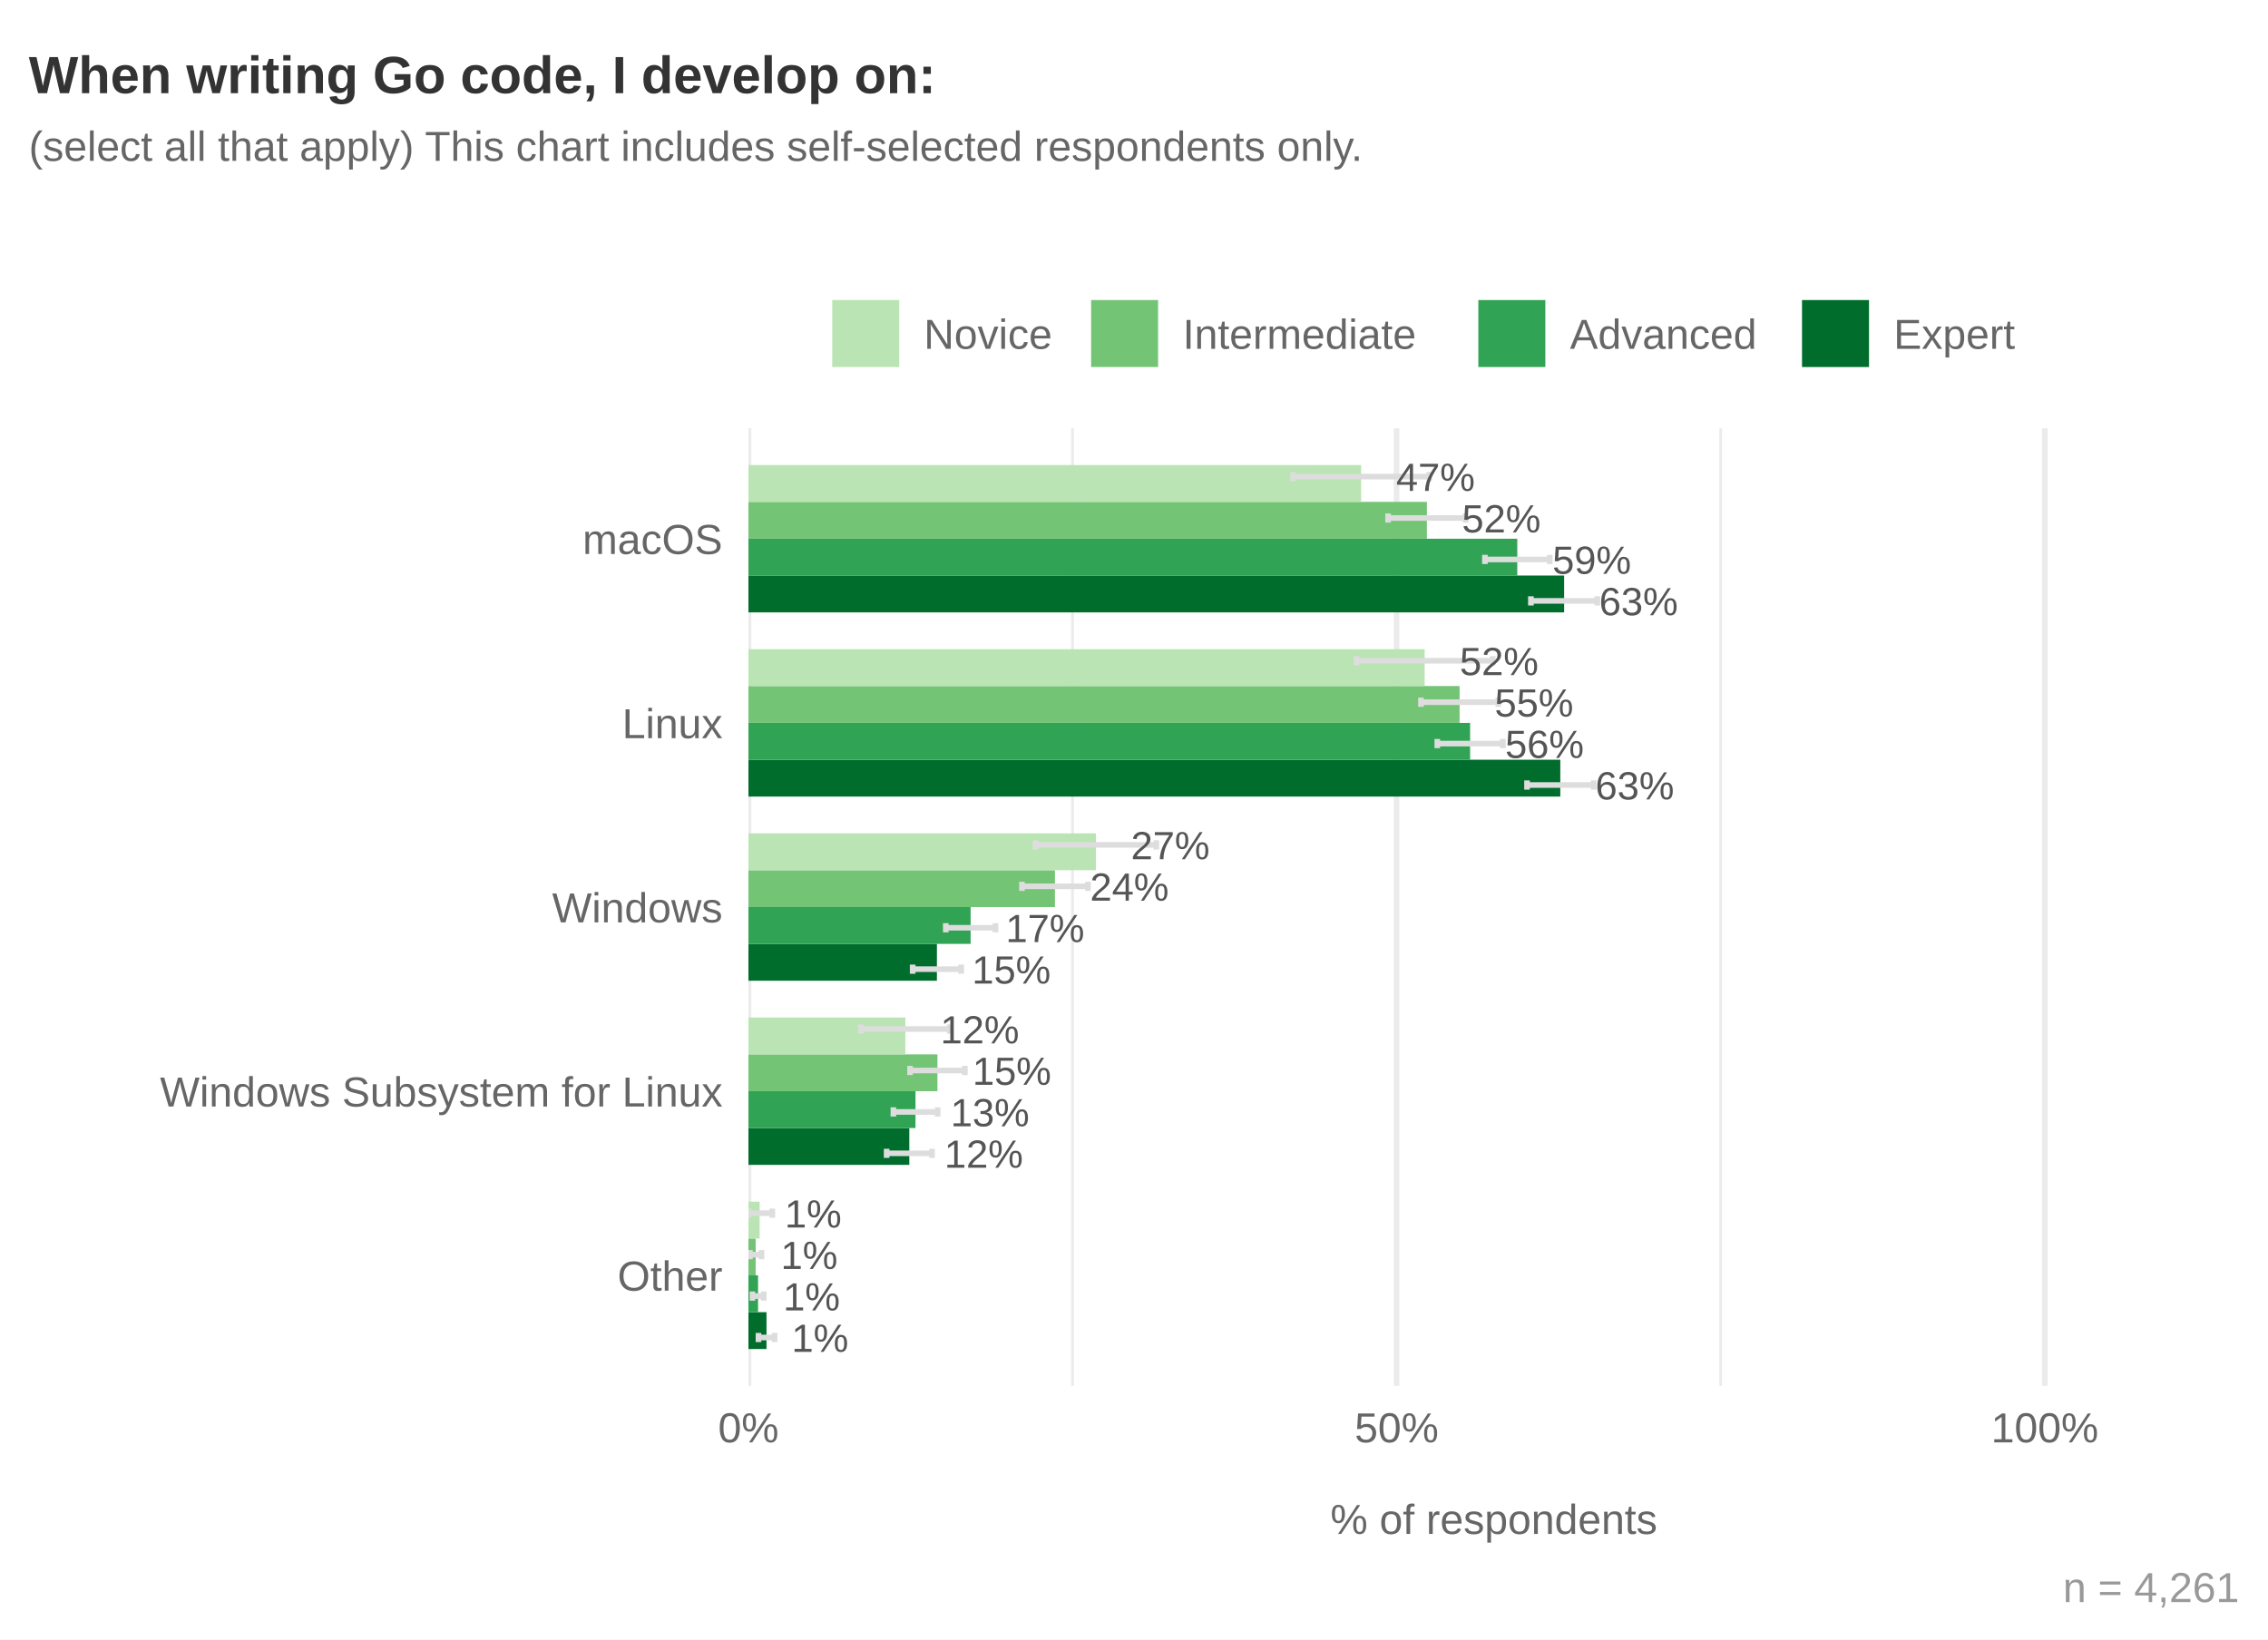
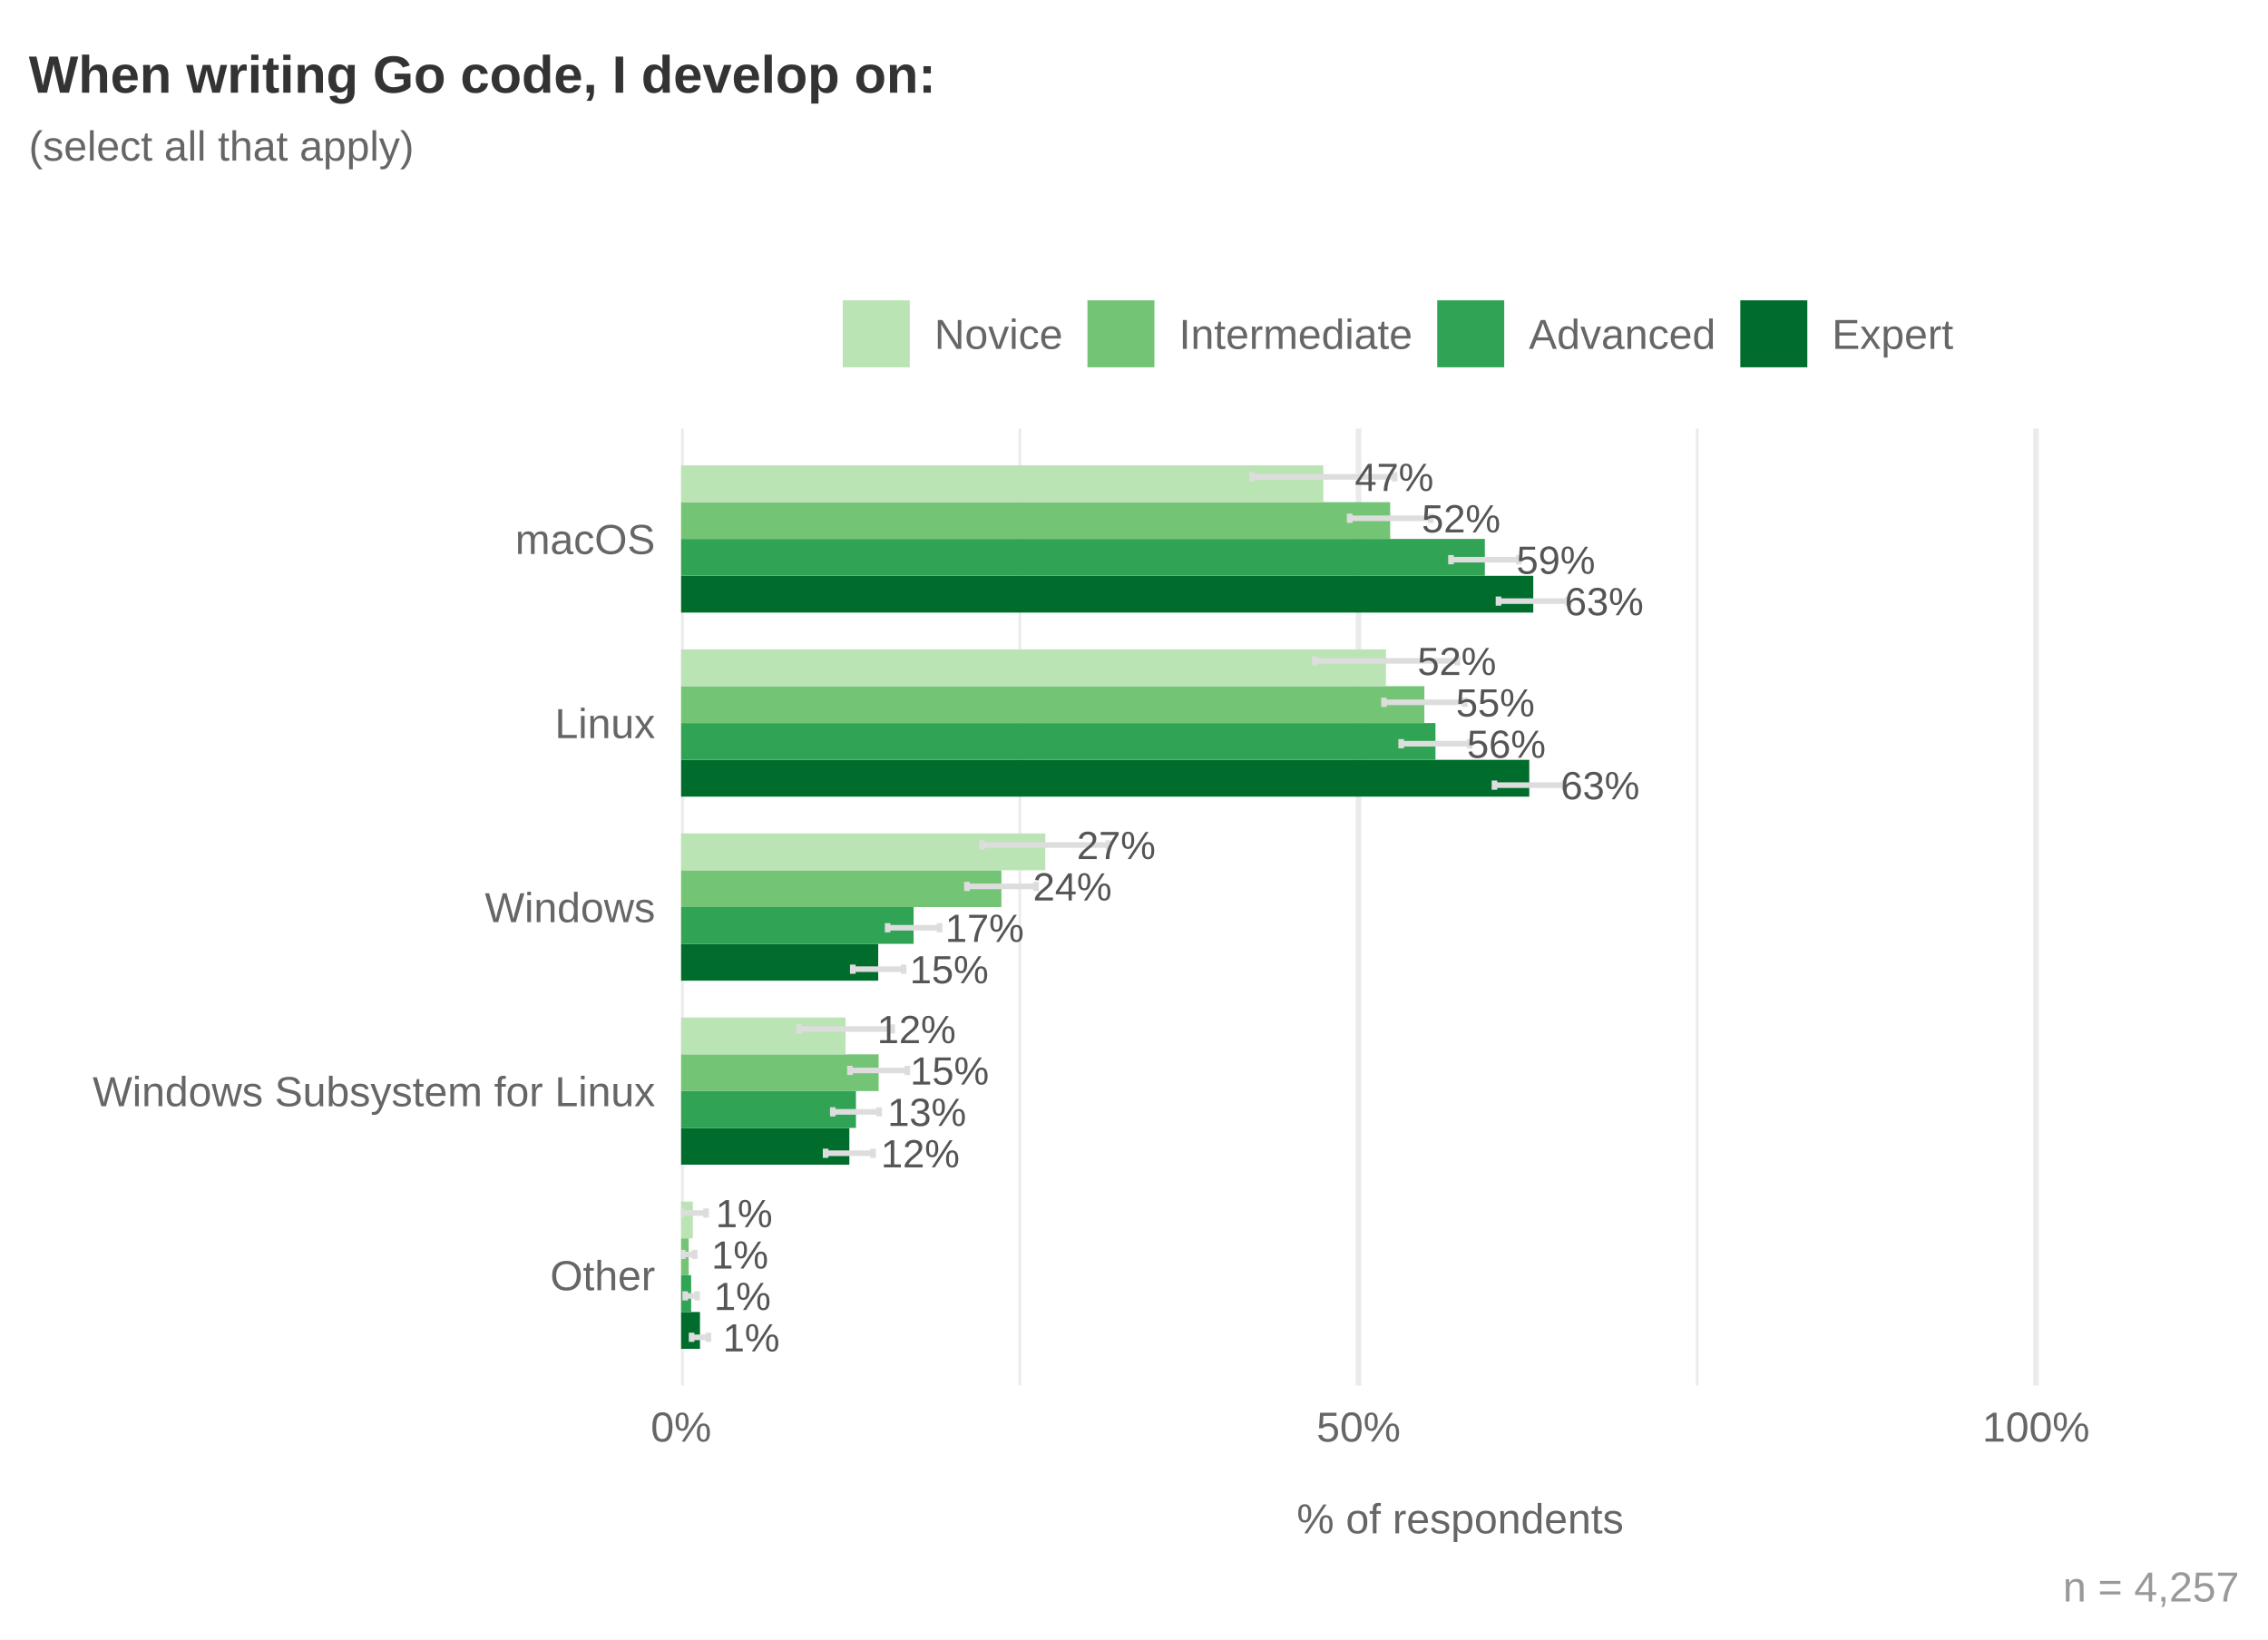
<svg xmlns="http://www.w3.org/2000/svg" class="svglite" width="432.00pt" height="312.34pt" viewBox="0 0 432.00 312.34">
  <defs>
    <style type="text/css">
    .svglite line, .svglite polyline, .svglite polygon, .svglite path, .svglite rect, .svglite circle {
      fill: none;
      stroke: #000000;
      stroke-linecap: round;
      stroke-linejoin: round;
      stroke-miterlimit: 10.00;
    }
    .svglite text {
      white-space: pre;
    }
  </style>
  </defs>
  <rect width="100%" height="100%" style="stroke: none; fill: #FFFFFF;" />
  <defs>
    <clipPath id="cpMC4wMHw0MzIuMDB8MC4wMHwzMTIuMzQ=">
      <rect x="0.00" y="0.00" width="432.00" height="312.34" />
    </clipPath>
  </defs>
  <g clip-path="url(#cpMC4wMHw0MzIuMDB8MC4wMHwzMTIuMzQ=)">
</g>
  <defs>
-     <clipPath id="cpMTQyLjU2fDQyNi41Mnw4MS41OHwyNjQuMDA=">
-       <rect x="142.56" y="81.58" width="283.96" height="182.42" />
+     <clipPath id="cpMTI5LjczfDQyNi41Mnw4MS42NHwyNjMuOTY=">
+       <rect x="129.73" y="81.64" width="296.79" height="182.32" />
    </clipPath>
  </defs>
-   <g clip-path="url(#cpMTQyLjU2fDQyNi41Mnw4MS41OHwyNjQuMDA=)">
-     <polyline points="204.29,264.00 204.29,81.58 " style="stroke-width: 0.53; stroke: #EBEBEB; stroke-linecap: butt;" />
-     <polyline points="327.75,264.00 327.75,81.58 " style="stroke-width: 0.53; stroke: #EBEBEB; stroke-linecap: butt;" />
-     <polyline points="142.56,264.00 142.56,81.58 " style="stroke-width: 1.07; stroke: #EBEBEB; stroke-linecap: butt;" />
-     <polyline points="266.02,264.00 266.02,81.58 " style="stroke-width: 1.07; stroke: #EBEBEB; stroke-linecap: butt;" />
-     <polyline points="389.48,264.00 389.48,81.58 " style="stroke-width: 1.07; stroke: #EBEBEB; stroke-linecap: butt;" />
-     <rect x="142.56" y="144.73" width="154.64" height="7.02" style="stroke-width: 1.07; stroke: none; stroke-linecap: square; stroke-linejoin: miter; fill: #006D2C;" />
-     <rect x="142.56" y="137.71" width="137.46" height="7.02" style="stroke-width: 1.07; stroke: none; stroke-linecap: square; stroke-linejoin: miter; fill: #31A354;" />
-     <rect x="142.56" y="130.69" width="135.46" height="7.02" style="stroke-width: 1.07; stroke: none; stroke-linecap: square; stroke-linejoin: miter; fill: #74C476;" />
-     <rect x="142.56" y="123.68" width="128.80" height="7.02" style="stroke-width: 1.07; stroke: none; stroke-linecap: square; stroke-linejoin: miter; fill: #BAE4B3;" />
-     <rect x="142.56" y="109.64" width="155.37" height="7.02" style="stroke-width: 1.07; stroke: none; stroke-linecap: square; stroke-linejoin: miter; fill: #006D2C;" />
-     <rect x="142.56" y="102.63" width="146.45" height="7.02" style="stroke-width: 1.07; stroke: none; stroke-linecap: square; stroke-linejoin: miter; fill: #31A354;" />
-     <rect x="142.56" y="95.61" width="129.23" height="7.02" style="stroke-width: 1.07; stroke: none; stroke-linecap: square; stroke-linejoin: miter; fill: #74C476;" />
-     <rect x="142.56" y="88.60" width="116.70" height="7.02" style="stroke-width: 1.07; stroke: none; stroke-linecap: square; stroke-linejoin: miter; fill: #BAE4B3;" />
-     <rect x="142.56" y="249.97" width="3.44" height="7.02" style="stroke-width: 1.07; stroke: none; stroke-linecap: square; stroke-linejoin: miter; fill: #006D2C;" />
-     <rect x="142.56" y="242.95" width="1.83" height="7.02" style="stroke-width: 1.07; stroke: none; stroke-linecap: square; stroke-linejoin: miter; fill: #31A354;" />
-     <rect x="142.56" y="235.94" width="1.38" height="7.02" style="stroke-width: 1.07; stroke: none; stroke-linecap: square; stroke-linejoin: miter; fill: #74C476;" />
-     <rect x="142.56" y="228.92" width="2.13" height="7.02" style="stroke-width: 1.07; stroke: none; stroke-linecap: square; stroke-linejoin: miter; fill: #BAE4B3;" />
-     <rect x="142.56" y="179.81" width="35.90" height="7.02" style="stroke-width: 1.07; stroke: none; stroke-linecap: square; stroke-linejoin: miter; fill: #006D2C;" />
-     <rect x="142.56" y="172.79" width="42.32" height="7.02" style="stroke-width: 1.07; stroke: none; stroke-linecap: square; stroke-linejoin: miter; fill: #31A354;" />
-     <rect x="142.56" y="165.78" width="58.38" height="7.02" style="stroke-width: 1.07; stroke: none; stroke-linecap: square; stroke-linejoin: miter; fill: #74C476;" />
-     <rect x="142.56" y="158.76" width="66.18" height="7.02" style="stroke-width: 1.07; stroke: none; stroke-linecap: square; stroke-linejoin: miter; fill: #BAE4B3;" />
-     <rect x="142.56" y="214.89" width="30.64" height="7.02" style="stroke-width: 1.07; stroke: none; stroke-linecap: square; stroke-linejoin: miter; fill: #006D2C;" />
-     <rect x="142.56" y="207.87" width="31.82" height="7.02" style="stroke-width: 1.07; stroke: none; stroke-linecap: square; stroke-linejoin: miter; fill: #31A354;" />
-     <rect x="142.56" y="200.86" width="36.00" height="7.02" style="stroke-width: 1.07; stroke: none; stroke-linecap: square; stroke-linejoin: miter; fill: #74C476;" />
-     <rect x="142.56" y="193.84" width="29.89" height="7.02" style="stroke-width: 1.07; stroke: none; stroke-linecap: square; stroke-linejoin: miter; fill: #BAE4B3;" />
-     <polyline points="303.55,150.43 303.55,148.67 " style="stroke-width: 1.07; stroke: #DDDDDD; stroke-linecap: butt;" />
-     <polyline points="303.55,149.55 290.86,149.55 " style="stroke-width: 1.07; stroke: #DDDDDD; stroke-linecap: butt;" />
-     <polyline points="290.86,150.43 290.86,148.67 " style="stroke-width: 1.07; stroke: #DDDDDD; stroke-linecap: butt;" />
-     <polyline points="286.26,142.53 286.26,140.78 " style="stroke-width: 1.07; stroke: #DDDDDD; stroke-linecap: butt;" />
-     <polyline points="286.26,141.66 273.77,141.66 " style="stroke-width: 1.07; stroke: #DDDDDD; stroke-linecap: butt;" />
-     <polyline points="273.77,142.53 273.77,140.78 " style="stroke-width: 1.07; stroke: #DDDDDD; stroke-linecap: butt;" />
-     <polyline points="285.39,134.64 285.39,132.89 " style="stroke-width: 1.07; stroke: #DDDDDD; stroke-linecap: butt;" />
-     <polyline points="285.39,133.76 270.66,133.76 " style="stroke-width: 1.07; stroke: #DDDDDD; stroke-linecap: butt;" />
-     <polyline points="270.66,134.64 270.66,132.89 " style="stroke-width: 1.07; stroke: #DDDDDD; stroke-linecap: butt;" />
-     <polyline points="284.34,126.75 284.34,124.99 " style="stroke-width: 1.07; stroke: #DDDDDD; stroke-linecap: butt;" />
-     <polyline points="284.34,125.87 258.38,125.87 " style="stroke-width: 1.07; stroke: #DDDDDD; stroke-linecap: butt;" />
-     <polyline points="258.38,126.75 258.38,124.99 " style="stroke-width: 1.07; stroke: #DDDDDD; stroke-linecap: butt;" />
-     <polyline points="304.26,115.35 304.26,113.59 " style="stroke-width: 1.07; stroke: #DDDDDD; stroke-linecap: butt;" />
-     <polyline points="304.26,114.47 291.60,114.47 " style="stroke-width: 1.07; stroke: #DDDDDD; stroke-linecap: butt;" />
-     <polyline points="291.60,115.35 291.60,113.59 " style="stroke-width: 1.07; stroke: #DDDDDD; stroke-linecap: butt;" />
-     <polyline points="295.19,107.45 295.19,105.70 " style="stroke-width: 1.07; stroke: #DDDDDD; stroke-linecap: butt;" />
-     <polyline points="295.19,106.58 282.84,106.58 " style="stroke-width: 1.07; stroke: #DDDDDD; stroke-linecap: butt;" />
-     <polyline points="282.84,107.45 282.84,105.70 " style="stroke-width: 1.07; stroke: #DDDDDD; stroke-linecap: butt;" />
-     <polyline points="279.18,99.56 279.18,97.80 " style="stroke-width: 1.07; stroke: #DDDDDD; stroke-linecap: butt;" />
-     <polyline points="279.18,98.68 264.40,98.68 " style="stroke-width: 1.07; stroke: #DDDDDD; stroke-linecap: butt;" />
-     <polyline points="264.40,99.56 264.40,97.80 " style="stroke-width: 1.07; stroke: #DDDDDD; stroke-linecap: butt;" />
-     <polyline points="272.23,91.67 272.23,89.91 " style="stroke-width: 1.07; stroke: #DDDDDD; stroke-linecap: butt;" />
-     <polyline points="272.23,90.79 246.29,90.79 " style="stroke-width: 1.07; stroke: #DDDDDD; stroke-linecap: butt;" />
-     <polyline points="246.29,91.67 246.29,89.91 " style="stroke-width: 1.07; stroke: #DDDDDD; stroke-linecap: butt;" />
-     <polyline points="147.55,255.67 147.55,253.92 " style="stroke-width: 1.07; stroke: #DDDDDD; stroke-linecap: butt;" />
-     <polyline points="147.55,254.79 144.47,254.79 " style="stroke-width: 1.07; stroke: #DDDDDD; stroke-linecap: butt;" />
-     <polyline points="144.47,255.67 144.47,253.92 " style="stroke-width: 1.07; stroke: #DDDDDD; stroke-linecap: butt;" />
-     <polyline points="145.48,247.78 145.48,246.02 " style="stroke-width: 1.07; stroke: #DDDDDD; stroke-linecap: butt;" />
-     <polyline points="145.48,246.90 143.32,246.90 " style="stroke-width: 1.07; stroke: #DDDDDD; stroke-linecap: butt;" />
-     <polyline points="143.32,247.78 143.32,246.02 " style="stroke-width: 1.07; stroke: #DDDDDD; stroke-linecap: butt;" />
-     <polyline points="145.05,239.88 145.05,238.13 " style="stroke-width: 1.07; stroke: #DDDDDD; stroke-linecap: butt;" />
-     <polyline points="145.05,239.01 142.84,239.01 " style="stroke-width: 1.07; stroke: #DDDDDD; stroke-linecap: butt;" />
-     <polyline points="142.84,239.88 142.84,238.13 " style="stroke-width: 1.07; stroke: #DDDDDD; stroke-linecap: butt;" />
-     <polyline points="147.10,231.99 147.10,230.24 " style="stroke-width: 1.07; stroke: #DDDDDD; stroke-linecap: butt;" />
-     <polyline points="147.10,231.11 142.56,231.11 " style="stroke-width: 1.07; stroke: #DDDDDD; stroke-linecap: butt;" />
-     <polyline points="142.56,231.99 142.56,230.24 " style="stroke-width: 1.07; stroke: #DDDDDD; stroke-linecap: butt;" />
-     <polyline points="183.08,185.51 183.08,183.75 " style="stroke-width: 1.07; stroke: #DDDDDD; stroke-linecap: butt;" />
-     <polyline points="183.08,184.63 173.84,184.63 " style="stroke-width: 1.07; stroke: #DDDDDD; stroke-linecap: butt;" />
-     <polyline points="173.84,185.51 173.84,183.75 " style="stroke-width: 1.07; stroke: #DDDDDD; stroke-linecap: butt;" />
-     <polyline points="189.62,177.62 189.62,175.86 " style="stroke-width: 1.07; stroke: #DDDDDD; stroke-linecap: butt;" />
-     <polyline points="189.62,176.74 180.15,176.74 " style="stroke-width: 1.07; stroke: #DDDDDD; stroke-linecap: butt;" />
-     <polyline points="180.15,177.62 180.15,175.86 " style="stroke-width: 1.07; stroke: #DDDDDD; stroke-linecap: butt;" />
-     <polyline points="207.23,169.72 207.23,167.97 " style="stroke-width: 1.07; stroke: #DDDDDD; stroke-linecap: butt;" />
-     <polyline points="207.23,168.84 194.66,168.84 " style="stroke-width: 1.07; stroke: #DDDDDD; stroke-linecap: butt;" />
-     <polyline points="194.66,169.72 194.66,167.97 " style="stroke-width: 1.07; stroke: #DDDDDD; stroke-linecap: butt;" />
-     <polyline points="220.25,161.83 220.25,160.07 " style="stroke-width: 1.07; stroke: #DDDDDD; stroke-linecap: butt;" />
-     <polyline points="220.25,160.95 197.23,160.95 " style="stroke-width: 1.07; stroke: #DDDDDD; stroke-linecap: butt;" />
-     <polyline points="197.23,161.83 197.23,160.07 " style="stroke-width: 1.07; stroke: #DDDDDD; stroke-linecap: butt;" />
-     <polyline points="177.53,220.59 177.53,218.84 " style="stroke-width: 1.07; stroke: #DDDDDD; stroke-linecap: butt;" />
-     <polyline points="177.53,219.71 168.88,219.71 " style="stroke-width: 1.07; stroke: #DDDDDD; stroke-linecap: butt;" />
-     <polyline points="168.88,220.59 168.88,218.84 " style="stroke-width: 1.07; stroke: #DDDDDD; stroke-linecap: butt;" />
-     <polyline points="178.60,212.70 178.60,210.94 " style="stroke-width: 1.07; stroke: #DDDDDD; stroke-linecap: butt;" />
-     <polyline points="178.60,211.82 170.17,211.82 " style="stroke-width: 1.07; stroke: #DDDDDD; stroke-linecap: butt;" />
-     <polyline points="170.17,212.70 170.17,210.94 " style="stroke-width: 1.07; stroke: #DDDDDD; stroke-linecap: butt;" />
-     <polyline points="183.78,204.80 183.78,203.05 " style="stroke-width: 1.07; stroke: #DDDDDD; stroke-linecap: butt;" />
-     <polyline points="183.78,203.93 173.34,203.93 " style="stroke-width: 1.07; stroke: #DDDDDD; stroke-linecap: butt;" />
-     <polyline points="173.34,204.80 173.34,203.05 " style="stroke-width: 1.07; stroke: #DDDDDD; stroke-linecap: butt;" />
-     <polyline points="180.92,196.91 180.92,195.16 " style="stroke-width: 1.07; stroke: #DDDDDD; stroke-linecap: butt;" />
-     <polyline points="180.92,196.03 163.98,196.03 " style="stroke-width: 1.07; stroke: #DDDDDD; stroke-linecap: butt;" />
-     <polyline points="163.98,196.91 163.98,195.16 " style="stroke-width: 1.07; stroke: #DDDDDD; stroke-linecap: butt;" />
-     <text x="303.88" y="152.29" style="font-size: 7.50px;fill: #555555; font-family: &quot;Arial&quot;;" textLength="16.68px" lengthAdjust="spacingAndGlyphs">63%</text>
-     <text x="286.69" y="144.39" style="font-size: 7.50px;fill: #555555; font-family: &quot;Arial&quot;;" textLength="16.68px" lengthAdjust="spacingAndGlyphs">56%</text>
-     <text x="284.69" y="136.50" style="font-size: 7.50px;fill: #555555; font-family: &quot;Arial&quot;;" textLength="16.68px" lengthAdjust="spacingAndGlyphs">55%</text>
-     <text x="278.03" y="128.61" style="font-size: 7.50px;fill: #555555; font-family: &quot;Arial&quot;;" textLength="16.68px" lengthAdjust="spacingAndGlyphs">52%</text>
-     <text x="304.60" y="117.20" style="font-size: 7.50px;fill: #555555; font-family: &quot;Arial&quot;;" textLength="16.68px" lengthAdjust="spacingAndGlyphs">63%</text>
-     <text x="295.69" y="109.31" style="font-size: 7.50px;fill: #555555; font-family: &quot;Arial&quot;;" textLength="16.68px" lengthAdjust="spacingAndGlyphs">59%</text>
-     <text x="278.46" y="101.42" style="font-size: 7.50px;fill: #555555; font-family: &quot;Arial&quot;;" textLength="16.68px" lengthAdjust="spacingAndGlyphs">52%</text>
-     <text x="265.93" y="93.52" style="font-size: 7.50px;fill: #555555; font-family: &quot;Arial&quot;;" textLength="16.68px" lengthAdjust="spacingAndGlyphs">47%</text>
-     <text x="150.77" y="257.53" style="font-size: 7.50px;fill: #555555; font-family: &quot;Arial&quot;;" textLength="11.90px" lengthAdjust="spacingAndGlyphs">1%</text>
-     <text x="149.16" y="249.64" style="font-size: 7.50px;fill: #555555; font-family: &quot;Arial&quot;;" textLength="11.90px" lengthAdjust="spacingAndGlyphs">1%</text>
-     <text x="148.71" y="241.74" style="font-size: 7.50px;fill: #555555; font-family: &quot;Arial&quot;;" textLength="11.90px" lengthAdjust="spacingAndGlyphs">1%</text>
-     <text x="149.46" y="233.85" style="font-size: 7.50px;fill: #555555; font-family: &quot;Arial&quot;;" textLength="11.90px" lengthAdjust="spacingAndGlyphs">1%</text>
-     <text x="185.13" y="187.37" style="font-size: 7.50px;fill: #555555; font-family: &quot;Arial&quot;;" textLength="16.68px" lengthAdjust="spacingAndGlyphs">15%</text>
-     <text x="191.55" y="179.47" style="font-size: 7.50px;fill: #555555; font-family: &quot;Arial&quot;;" textLength="16.68px" lengthAdjust="spacingAndGlyphs">17%</text>
-     <text x="207.62" y="171.58" style="font-size: 7.50px;fill: #555555; font-family: &quot;Arial&quot;;" textLength="16.68px" lengthAdjust="spacingAndGlyphs">24%</text>
-     <text x="215.41" y="163.69" style="font-size: 7.50px;fill: #555555; font-family: &quot;Arial&quot;;" textLength="16.68px" lengthAdjust="spacingAndGlyphs">27%</text>
-     <text x="179.87" y="222.45" style="font-size: 7.50px;fill: #555555; font-family: &quot;Arial&quot;;" textLength="16.68px" lengthAdjust="spacingAndGlyphs">12%</text>
-     <text x="181.06" y="214.56" style="font-size: 7.50px;fill: #555555; font-family: &quot;Arial&quot;;" textLength="16.68px" lengthAdjust="spacingAndGlyphs">13%</text>
-     <text x="185.23" y="206.66" style="font-size: 7.50px;fill: #555555; font-family: &quot;Arial&quot;;" textLength="16.68px" lengthAdjust="spacingAndGlyphs">15%</text>
-     <text x="179.12" y="198.77" style="font-size: 7.50px;fill: #555555; font-family: &quot;Arial&quot;;" textLength="16.68px" lengthAdjust="spacingAndGlyphs">12%</text>
+   <g clip-path="url(#cpMTI5LjczfDQyNi41Mnw4MS42NHwyNjMuOTY=)">
+     <polyline points="194.25,263.96 194.25,81.64 " style="stroke-width: 0.53; stroke: #EBEBEB; stroke-linecap: butt;" />
+     <polyline points="323.29,263.96 323.29,81.64 " style="stroke-width: 0.53; stroke: #EBEBEB; stroke-linecap: butt;" />
+     <polyline points="129.73,263.96 129.73,81.64 " style="stroke-width: 1.07; stroke: #EBEBEB; stroke-linecap: butt;" />
+     <polyline points="258.77,263.96 258.77,81.64 " style="stroke-width: 1.07; stroke: #EBEBEB; stroke-linecap: butt;" />
+     <polyline points="387.81,263.96 387.81,81.64 " style="stroke-width: 1.07; stroke: #EBEBEB; stroke-linecap: butt;" />
+     <rect x="129.73" y="144.75" width="161.56" height="7.01" style="stroke-width: 1.07; stroke: none; stroke-linecap: butt; stroke-linejoin: miter; fill: #006D2C;" />
+     <rect x="129.73" y="137.74" width="143.69" height="7.01" style="stroke-width: 1.07; stroke: none; stroke-linecap: butt; stroke-linejoin: miter; fill: #31A354;" />
+     <rect x="129.73" y="130.72" width="141.58" height="7.01" style="stroke-width: 1.07; stroke: none; stroke-linecap: butt; stroke-linejoin: miter; fill: #74C476;" />
+     <rect x="129.73" y="123.71" width="134.26" height="7.01" style="stroke-width: 1.07; stroke: none; stroke-linecap: butt; stroke-linejoin: miter; fill: #BAE4B3;" />
+     <rect x="129.73" y="109.69" width="162.32" height="7.01" style="stroke-width: 1.07; stroke: none; stroke-linecap: butt; stroke-linejoin: miter; fill: #006D2C;" />
+     <rect x="129.73" y="102.67" width="153.10" height="7.01" style="stroke-width: 1.07; stroke: none; stroke-linecap: butt; stroke-linejoin: miter; fill: #31A354;" />
+     <rect x="129.73" y="95.66" width="135.07" height="7.01" style="stroke-width: 1.07; stroke: none; stroke-linecap: butt; stroke-linejoin: miter; fill: #74C476;" />
+     <rect x="129.73" y="88.65" width="122.33" height="7.01" style="stroke-width: 1.07; stroke: none; stroke-linecap: butt; stroke-linejoin: miter; fill: #BAE4B3;" />
+     <rect x="129.73" y="249.94" width="3.60" height="7.01" style="stroke-width: 1.07; stroke: none; stroke-linecap: butt; stroke-linejoin: miter; fill: #006D2C;" />
+     <rect x="129.73" y="242.92" width="1.92" height="7.01" style="stroke-width: 1.07; stroke: none; stroke-linecap: butt; stroke-linejoin: miter; fill: #31A354;" />
+     <rect x="129.73" y="235.91" width="1.45" height="7.01" style="stroke-width: 1.07; stroke: none; stroke-linecap: butt; stroke-linejoin: miter; fill: #74C476;" />
+     <rect x="129.73" y="228.90" width="2.24" height="7.01" style="stroke-width: 1.07; stroke: none; stroke-linecap: butt; stroke-linejoin: miter; fill: #BAE4B3;" />
+     <rect x="129.73" y="179.81" width="37.55" height="7.01" style="stroke-width: 1.07; stroke: none; stroke-linecap: butt; stroke-linejoin: miter; fill: #006D2C;" />
+     <rect x="129.73" y="172.80" width="44.29" height="7.01" style="stroke-width: 1.07; stroke: none; stroke-linecap: butt; stroke-linejoin: miter; fill: #31A354;" />
+     <rect x="129.73" y="165.79" width="61.02" height="7.01" style="stroke-width: 1.07; stroke: none; stroke-linecap: butt; stroke-linejoin: miter; fill: #74C476;" />
+     <rect x="129.73" y="158.77" width="69.37" height="7.01" style="stroke-width: 1.07; stroke: none; stroke-linecap: butt; stroke-linejoin: miter; fill: #BAE4B3;" />
+     <rect x="129.73" y="214.87" width="32.05" height="7.01" style="stroke-width: 1.07; stroke: none; stroke-linecap: butt; stroke-linejoin: miter; fill: #006D2C;" />
+     <rect x="129.73" y="207.86" width="33.31" height="7.01" style="stroke-width: 1.07; stroke: none; stroke-linecap: butt; stroke-linejoin: miter; fill: #31A354;" />
+     <rect x="129.73" y="200.85" width="37.63" height="7.01" style="stroke-width: 1.07; stroke: none; stroke-linecap: butt; stroke-linejoin: miter; fill: #74C476;" />
+     <rect x="129.73" y="193.84" width="31.33" height="7.01" style="stroke-width: 1.07; stroke: none; stroke-linecap: butt; stroke-linejoin: miter; fill: #BAE4B3;" />
+     <polyline points="297.93,150.45 297.93,148.69 " style="stroke-width: 1.07; stroke: #DDDDDD; stroke-linecap: butt;" />
+     <polyline points="297.93,149.57 284.66,149.57 " style="stroke-width: 1.07; stroke: #DDDDDD; stroke-linecap: butt;" />
+     <polyline points="284.66,150.45 284.66,148.69 " style="stroke-width: 1.07; stroke: #DDDDDD; stroke-linecap: butt;" />
+     <polyline points="279.95,142.56 279.95,140.80 " style="stroke-width: 1.07; stroke: #DDDDDD; stroke-linecap: butt;" />
+     <polyline points="279.95,141.68 266.89,141.68 " style="stroke-width: 1.07; stroke: #DDDDDD; stroke-linecap: butt;" />
+     <polyline points="266.89,142.56 266.89,140.80 " style="stroke-width: 1.07; stroke: #DDDDDD; stroke-linecap: butt;" />
+     <polyline points="279.01,134.67 279.01,132.92 " style="stroke-width: 1.07; stroke: #DDDDDD; stroke-linecap: butt;" />
+     <polyline points="279.01,133.79 263.62,133.79 " style="stroke-width: 1.07; stroke: #DDDDDD; stroke-linecap: butt;" />
+     <polyline points="263.62,134.67 263.62,132.92 " style="stroke-width: 1.07; stroke: #DDDDDD; stroke-linecap: butt;" />
+     <polyline points="277.58,126.78 277.58,125.03 " style="stroke-width: 1.07; stroke: #DDDDDD; stroke-linecap: butt;" />
+     <polyline points="277.58,125.90 250.41,125.90 " style="stroke-width: 1.07; stroke: #DDDDDD; stroke-linecap: butt;" />
+     <polyline points="250.41,126.78 250.41,125.03 " style="stroke-width: 1.07; stroke: #DDDDDD; stroke-linecap: butt;" />
+     <polyline points="298.67,115.38 298.67,113.63 " style="stroke-width: 1.07; stroke: #DDDDDD; stroke-linecap: butt;" />
+     <polyline points="298.67,114.51 285.43,114.51 " style="stroke-width: 1.07; stroke: #DDDDDD; stroke-linecap: butt;" />
+     <polyline points="285.43,115.38 285.43,113.63 " style="stroke-width: 1.07; stroke: #DDDDDD; stroke-linecap: butt;" />
+     <polyline points="289.29,107.50 289.29,105.74 " style="stroke-width: 1.07; stroke: #DDDDDD; stroke-linecap: butt;" />
+     <polyline points="289.29,106.62 276.38,106.62 " style="stroke-width: 1.07; stroke: #DDDDDD; stroke-linecap: butt;" />
+     <polyline points="276.38,107.50 276.38,105.74 " style="stroke-width: 1.07; stroke: #DDDDDD; stroke-linecap: butt;" />
+     <polyline points="272.52,99.61 272.52,97.85 " style="stroke-width: 1.07; stroke: #DDDDDD; stroke-linecap: butt;" />
+     <polyline points="272.52,98.73 257.08,98.73 " style="stroke-width: 1.07; stroke: #DDDDDD; stroke-linecap: butt;" />
+     <polyline points="257.08,99.61 257.08,97.85 " style="stroke-width: 1.07; stroke: #DDDDDD; stroke-linecap: butt;" />
+     <polyline points="265.64,91.72 265.64,89.96 " style="stroke-width: 1.07; stroke: #DDDDDD; stroke-linecap: butt;" />
+     <polyline points="265.64,90.84 238.48,90.84 " style="stroke-width: 1.07; stroke: #DDDDDD; stroke-linecap: butt;" />
+     <polyline points="238.48,91.72 238.48,89.96 " style="stroke-width: 1.07; stroke: #DDDDDD; stroke-linecap: butt;" />
+     <polyline points="134.94,255.63 134.94,253.88 " style="stroke-width: 1.07; stroke: #DDDDDD; stroke-linecap: butt;" />
+     <polyline points="134.94,254.76 131.73,254.76 " style="stroke-width: 1.07; stroke: #DDDDDD; stroke-linecap: butt;" />
+     <polyline points="131.73,255.63 131.73,253.88 " style="stroke-width: 1.07; stroke: #DDDDDD; stroke-linecap: butt;" />
+     <polyline points="132.78,247.74 132.78,245.99 " style="stroke-width: 1.07; stroke: #DDDDDD; stroke-linecap: butt;" />
+     <polyline points="132.78,246.87 130.52,246.87 " style="stroke-width: 1.07; stroke: #DDDDDD; stroke-linecap: butt;" />
+     <polyline points="130.52,247.74 130.52,245.99 " style="stroke-width: 1.07; stroke: #DDDDDD; stroke-linecap: butt;" />
+     <polyline points="132.33,239.85 132.33,238.10 " style="stroke-width: 1.07; stroke: #DDDDDD; stroke-linecap: butt;" />
+     <polyline points="132.33,238.98 130.03,238.98 " style="stroke-width: 1.07; stroke: #DDDDDD; stroke-linecap: butt;" />
+     <polyline points="130.03,239.85 130.03,238.10 " style="stroke-width: 1.07; stroke: #DDDDDD; stroke-linecap: butt;" />
+     <polyline points="134.49,231.97 134.49,230.21 " style="stroke-width: 1.07; stroke: #DDDDDD; stroke-linecap: butt;" />
+     <polyline points="134.49,231.09 129.73,231.09 " style="stroke-width: 1.07; stroke: #DDDDDD; stroke-linecap: butt;" />
+     <polyline points="129.73,231.97 129.73,230.21 " style="stroke-width: 1.07; stroke: #DDDDDD; stroke-linecap: butt;" />
+     <polyline points="172.11,185.51 172.11,183.76 " style="stroke-width: 1.07; stroke: #DDDDDD; stroke-linecap: butt;" />
+     <polyline points="172.11,184.63 162.44,184.63 " style="stroke-width: 1.07; stroke: #DDDDDD; stroke-linecap: butt;" />
+     <polyline points="162.44,185.51 162.44,183.76 " style="stroke-width: 1.07; stroke: #DDDDDD; stroke-linecap: butt;" />
+     <polyline points="178.98,177.62 178.98,175.87 " style="stroke-width: 1.07; stroke: #DDDDDD; stroke-linecap: butt;" />
+     <polyline points="178.98,176.74 169.07,176.74 " style="stroke-width: 1.07; stroke: #DDDDDD; stroke-linecap: butt;" />
+     <polyline points="169.07,177.62 169.07,175.87 " style="stroke-width: 1.07; stroke: #DDDDDD; stroke-linecap: butt;" />
+     <polyline points="197.33,169.73 197.33,167.98 " style="stroke-width: 1.07; stroke: #DDDDDD; stroke-linecap: butt;" />
+     <polyline points="197.33,168.85 184.18,168.85 " style="stroke-width: 1.07; stroke: #DDDDDD; stroke-linecap: butt;" />
+     <polyline points="184.18,169.73 184.18,167.98 " style="stroke-width: 1.07; stroke: #DDDDDD; stroke-linecap: butt;" />
+     <polyline points="211.16,161.84 211.16,160.09 " style="stroke-width: 1.07; stroke: #DDDDDD; stroke-linecap: butt;" />
+     <polyline points="211.16,160.97 187.04,160.97 " style="stroke-width: 1.07; stroke: #DDDDDD; stroke-linecap: butt;" />
+     <polyline points="187.04,161.84 187.04,160.09 " style="stroke-width: 1.07; stroke: #DDDDDD; stroke-linecap: butt;" />
+     <polyline points="166.30,220.57 166.30,218.82 " style="stroke-width: 1.07; stroke: #DDDDDD; stroke-linecap: butt;" />
+     <polyline points="166.30,219.69 157.26,219.69 " style="stroke-width: 1.07; stroke: #DDDDDD; stroke-linecap: butt;" />
+     <polyline points="157.26,220.57 157.26,218.82 " style="stroke-width: 1.07; stroke: #DDDDDD; stroke-linecap: butt;" />
+     <polyline points="167.45,212.68 167.45,210.93 " style="stroke-width: 1.07; stroke: #DDDDDD; stroke-linecap: butt;" />
+     <polyline points="167.45,211.81 158.63,211.81 " style="stroke-width: 1.07; stroke: #DDDDDD; stroke-linecap: butt;" />
+     <polyline points="158.63,212.68 158.63,210.93 " style="stroke-width: 1.07; stroke: #DDDDDD; stroke-linecap: butt;" />
+     <polyline points="172.82,204.79 172.82,203.04 " style="stroke-width: 1.07; stroke: #DDDDDD; stroke-linecap: butt;" />
+     <polyline points="172.82,203.92 161.90,203.92 " style="stroke-width: 1.07; stroke: #DDDDDD; stroke-linecap: butt;" />
+     <polyline points="161.90,204.79 161.90,203.04 " style="stroke-width: 1.07; stroke: #DDDDDD; stroke-linecap: butt;" />
+     <polyline points="169.94,196.90 169.94,195.15 " style="stroke-width: 1.07; stroke: #DDDDDD; stroke-linecap: butt;" />
+     <polyline points="169.94,196.03 152.18,196.03 " style="stroke-width: 1.07; stroke: #DDDDDD; stroke-linecap: butt;" />
+     <polyline points="152.18,196.90 152.18,195.15 " style="stroke-width: 1.07; stroke: #DDDDDD; stroke-linecap: butt;" />
+     <text x="297.29" y="152.26" style="font-size: 7.50px;fill: #555555; font-family: &quot;Arial&quot;;" textLength="15.00px" lengthAdjust="spacingAndGlyphs">63%</text>
+     <text x="279.42" y="144.37" style="font-size: 7.50px;fill: #555555; font-family: &quot;Arial&quot;;" textLength="15.00px" lengthAdjust="spacingAndGlyphs">56%</text>
+     <text x="277.32" y="136.48" style="font-size: 7.50px;fill: #555555; font-family: &quot;Arial&quot;;" textLength="15.00px" lengthAdjust="spacingAndGlyphs">55%</text>
+     <text x="269.99" y="128.59" style="font-size: 7.50px;fill: #555555; font-family: &quot;Arial&quot;;" textLength="15.00px" lengthAdjust="spacingAndGlyphs">52%</text>
+     <text x="298.05" y="117.20" style="font-size: 7.50px;fill: #555555; font-family: &quot;Arial&quot;;" textLength="15.00px" lengthAdjust="spacingAndGlyphs">63%</text>
+     <text x="288.84" y="109.31" style="font-size: 7.50px;fill: #555555; font-family: &quot;Arial&quot;;" textLength="15.00px" lengthAdjust="spacingAndGlyphs">59%</text>
+     <text x="270.80" y="101.42" style="font-size: 7.50px;fill: #555555; font-family: &quot;Arial&quot;;" textLength="15.00px" lengthAdjust="spacingAndGlyphs">52%</text>
+     <text x="258.06" y="93.53" style="font-size: 7.50px;fill: #555555; font-family: &quot;Arial&quot;;" textLength="15.00px" lengthAdjust="spacingAndGlyphs">47%</text>
+     <text x="137.67" y="257.45" style="font-size: 7.50px;fill: #555555; font-family: &quot;Arial&quot;;" textLength="10.84px" lengthAdjust="spacingAndGlyphs">1%</text>
+     <text x="135.99" y="249.56" style="font-size: 7.50px;fill: #555555; font-family: &quot;Arial&quot;;" textLength="10.84px" lengthAdjust="spacingAndGlyphs">1%</text>
+     <text x="135.51" y="241.67" style="font-size: 7.50px;fill: #555555; font-family: &quot;Arial&quot;;" textLength="10.84px" lengthAdjust="spacingAndGlyphs">1%</text>
+     <text x="136.31" y="233.78" style="font-size: 7.50px;fill: #555555; font-family: &quot;Arial&quot;;" textLength="10.84px" lengthAdjust="spacingAndGlyphs">1%</text>
+     <text x="173.28" y="187.32" style="font-size: 7.50px;fill: #555555; font-family: &quot;Arial&quot;;" textLength="15.00px" lengthAdjust="spacingAndGlyphs">15%</text>
+     <text x="180.03" y="179.43" style="font-size: 7.50px;fill: #555555; font-family: &quot;Arial&quot;;" textLength="15.00px" lengthAdjust="spacingAndGlyphs">17%</text>
+     <text x="196.76" y="171.54" style="font-size: 7.50px;fill: #555555; font-family: &quot;Arial&quot;;" textLength="15.00px" lengthAdjust="spacingAndGlyphs">24%</text>
+     <text x="205.10" y="163.65" style="font-size: 7.50px;fill: #555555; font-family: &quot;Arial&quot;;" textLength="15.00px" lengthAdjust="spacingAndGlyphs">27%</text>
+     <text x="167.78" y="222.38" style="font-size: 7.50px;fill: #555555; font-family: &quot;Arial&quot;;" textLength="15.00px" lengthAdjust="spacingAndGlyphs">12%</text>
+     <text x="169.04" y="214.49" style="font-size: 7.50px;fill: #555555; font-family: &quot;Arial&quot;;" textLength="15.00px" lengthAdjust="spacingAndGlyphs">13%</text>
+     <text x="173.36" y="206.61" style="font-size: 7.50px;fill: #555555; font-family: &quot;Arial&quot;;" textLength="15.00px" lengthAdjust="spacingAndGlyphs">15%</text>
+     <text x="167.06" y="198.72" style="font-size: 7.50px;fill: #555555; font-family: &quot;Arial&quot;;" textLength="15.00px" lengthAdjust="spacingAndGlyphs">12%</text>
  </g>
  <g clip-path="url(#cpMC4wMHw0MzIuMDB8MC4wMHwzMTIuMzQ=)">
-     <text x="137.63" y="245.87" text-anchor="end" style="font-size: 8.00px;fill: #666666; font-family: &quot;Arial&quot;;" textLength="22.72px" lengthAdjust="spacingAndGlyphs">Other</text>
-     <text x="137.63" y="210.79" text-anchor="end" style="font-size: 8.00px;fill: #666666; font-family: &quot;Arial&quot;;" textLength="120.04px" lengthAdjust="spacingAndGlyphs">Windows Subsystem for Linux</text>
-     <text x="137.63" y="175.71" text-anchor="end" style="font-size: 8.00px;fill: #666666; font-family: &quot;Arial&quot;;" textLength="35.72px" lengthAdjust="spacingAndGlyphs">Windows</text>
-     <text x="137.63" y="140.63" text-anchor="end" style="font-size: 8.00px;fill: #666666; font-family: &quot;Arial&quot;;" textLength="21.55px" lengthAdjust="spacingAndGlyphs">Linux</text>
-     <text x="137.63" y="105.54" text-anchor="end" style="font-size: 8.00px;fill: #666666; font-family: &quot;Arial&quot;;" textLength="28.46px" lengthAdjust="spacingAndGlyphs">macOS</text>
-     <text x="142.56" y="274.77" text-anchor="middle" style="font-size: 8.00px;fill: #666666; font-family: &quot;Arial&quot;;" textLength="12.69px" lengthAdjust="spacingAndGlyphs">0%</text>
-     <text x="266.02" y="274.77" text-anchor="middle" style="font-size: 8.00px;fill: #666666; font-family: &quot;Arial&quot;;" textLength="17.78px" lengthAdjust="spacingAndGlyphs">50%</text>
-     <text x="389.48" y="274.77" text-anchor="middle" style="font-size: 8.00px;fill: #666666; font-family: &quot;Arial&quot;;" textLength="22.87px" lengthAdjust="spacingAndGlyphs">100%</text>
-     <text x="284.54" y="292.22" text-anchor="middle" style="font-size: 8.00px;fill: #666666; font-family: &quot;Arial&quot;;" textLength="70.03px" lengthAdjust="spacingAndGlyphs">% of respondents</text>
-     <rect x="158.52" y="57.16" width="12.76" height="12.76" style="stroke-width: 1.07; stroke: none; stroke-linecap: square; stroke-linejoin: miter; fill: #BAE4B3;" />
-     <rect x="207.83" y="57.16" width="12.76" height="12.76" style="stroke-width: 1.07; stroke: none; stroke-linecap: square; stroke-linejoin: miter; fill: #74C476;" />
-     <rect x="281.59" y="57.16" width="12.76" height="12.76" style="stroke-width: 1.07; stroke: none; stroke-linecap: square; stroke-linejoin: miter; fill: #31A354;" />
-     <rect x="343.24" y="57.16" width="12.76" height="12.76" style="stroke-width: 1.07; stroke: none; stroke-linecap: square; stroke-linejoin: miter; fill: #006D2C;" />
-     <text x="175.97" y="66.45" style="font-size: 8.00px;fill: #666666; font-family: &quot;Arial&quot;;" textLength="27.16px" lengthAdjust="spacingAndGlyphs">Novice</text>
-     <text x="225.28" y="66.45" style="font-size: 8.00px;fill: #666666; font-family: &quot;Arial&quot;;" textLength="51.62px" lengthAdjust="spacingAndGlyphs">Intermediate</text>
-     <text x="299.04" y="66.45" style="font-size: 8.00px;fill: #666666; font-family: &quot;Arial&quot;;" textLength="39.51px" lengthAdjust="spacingAndGlyphs">Advanced</text>
-     <text x="360.69" y="66.45" style="font-size: 8.00px;fill: #666666; font-family: &quot;Arial&quot;;" textLength="26.22px" lengthAdjust="spacingAndGlyphs">Expert</text>
-     <text x="5.48" y="30.65" style="font-size: 8.00px;fill: #666666; font-family: &quot;Arial&quot;;" textLength="289.13px" lengthAdjust="spacingAndGlyphs">(select all that apply) This chart includes self-selected respondents only.</text>
-     <text x="5.48" y="17.75" style="font-size: 10.00px; font-weight: bold;fill: #333333; font-family: &quot;Arial&quot;;" textLength="205.06px" lengthAdjust="spacingAndGlyphs">When writing Go code, I develop on:</text>
-     <text x="426.52" y="305.20" text-anchor="end" style="font-size: 8.00px;fill: #999999; font-family: &quot;Arial&quot;;" textLength="42.30px" lengthAdjust="spacingAndGlyphs">n =  4,261</text>
+     <text x="124.80" y="245.79" text-anchor="end" style="font-size: 8.00px;fill: #666666; font-family: &quot;Arial&quot;;" textLength="20.01px" lengthAdjust="spacingAndGlyphs">Other</text>
+     <text x="124.80" y="210.73" text-anchor="end" style="font-size: 8.00px;fill: #666666; font-family: &quot;Arial&quot;;" textLength="107.19px" lengthAdjust="spacingAndGlyphs">Windows Subsystem for Linux</text>
+     <text x="124.80" y="175.67" text-anchor="end" style="font-size: 8.00px;fill: #666666; font-family: &quot;Arial&quot;;" textLength="32.46px" lengthAdjust="spacingAndGlyphs">Windows</text>
+     <text x="124.80" y="140.61" text-anchor="end" style="font-size: 8.00px;fill: #666666; font-family: &quot;Arial&quot;;" textLength="19.13px" lengthAdjust="spacingAndGlyphs">Linux</text>
+     <text x="124.80" y="105.54" text-anchor="end" style="font-size: 8.00px;fill: #666666; font-family: &quot;Arial&quot;;" textLength="26.68px" lengthAdjust="spacingAndGlyphs">macOS</text>
+     <text x="129.73" y="274.63" text-anchor="middle" style="font-size: 8.00px;fill: #666666; font-family: &quot;Arial&quot;;" textLength="11.56px" lengthAdjust="spacingAndGlyphs">0%</text>
+     <text x="258.77" y="274.63" text-anchor="middle" style="font-size: 8.00px;fill: #666666; font-family: &quot;Arial&quot;;" textLength="16.01px" lengthAdjust="spacingAndGlyphs">50%</text>
+     <text x="387.81" y="274.63" text-anchor="middle" style="font-size: 8.00px;fill: #666666; font-family: &quot;Arial&quot;;" textLength="20.46px" lengthAdjust="spacingAndGlyphs">100%</text>
+     <text x="278.13" y="292.10" text-anchor="middle" style="font-size: 8.00px;fill: #666666; font-family: &quot;Arial&quot;;" textLength="62.28px" lengthAdjust="spacingAndGlyphs">% of respondents</text>
+     <rect x="160.53" y="57.21" width="12.76" height="12.76" style="stroke-width: 1.07; stroke: none; stroke-linecap: butt; stroke-linejoin: miter; fill: #BAE4B3;" />
+     <rect x="207.13" y="57.21" width="12.76" height="12.76" style="stroke-width: 1.07; stroke: none; stroke-linecap: butt; stroke-linejoin: miter; fill: #74C476;" />
+     <rect x="273.76" y="57.21" width="12.76" height="12.76" style="stroke-width: 1.07; stroke: none; stroke-linecap: butt; stroke-linejoin: miter; fill: #31A354;" />
+     <rect x="331.49" y="57.21" width="12.76" height="12.76" style="stroke-width: 1.07; stroke: none; stroke-linecap: butt; stroke-linejoin: miter; fill: #006D2C;" />
+     <text x="177.98" y="66.46" style="font-size: 8.00px;fill: #666666; font-family: &quot;Arial&quot;;" textLength="24.46px" lengthAdjust="spacingAndGlyphs">Novice</text>
+     <text x="224.58" y="66.46" style="font-size: 8.00px;fill: #666666; font-family: &quot;Arial&quot;;" textLength="44.48px" lengthAdjust="spacingAndGlyphs">Intermediate</text>
+     <text x="291.21" y="66.46" style="font-size: 8.00px;fill: #666666; font-family: &quot;Arial&quot;;" textLength="35.59px" lengthAdjust="spacingAndGlyphs">Advanced</text>
+     <text x="348.94" y="66.46" style="font-size: 8.00px;fill: #666666; font-family: &quot;Arial&quot;;" textLength="23.13px" lengthAdjust="spacingAndGlyphs">Expert</text>
+     <text x="5.48" y="30.60" style="font-size: 8.00px;fill: #666666; font-family: &quot;Arial&quot;;" textLength="73.40px" lengthAdjust="spacingAndGlyphs">(select all that apply)</text>
+     <text x="5.48" y="17.66" style="font-size: 10.00px; font-weight: bold;fill: #333333; font-family: &quot;Arial&quot;;" textLength="172.79px" lengthAdjust="spacingAndGlyphs">When writing Go code, I develop on:</text>
+     <text x="426.52" y="305.09" text-anchor="end" style="font-size: 8.00px;fill: #999999; font-family: &quot;Arial&quot;;" textLength="35.82px" lengthAdjust="spacingAndGlyphs">n =  4,257</text>
  </g>
</svg>
